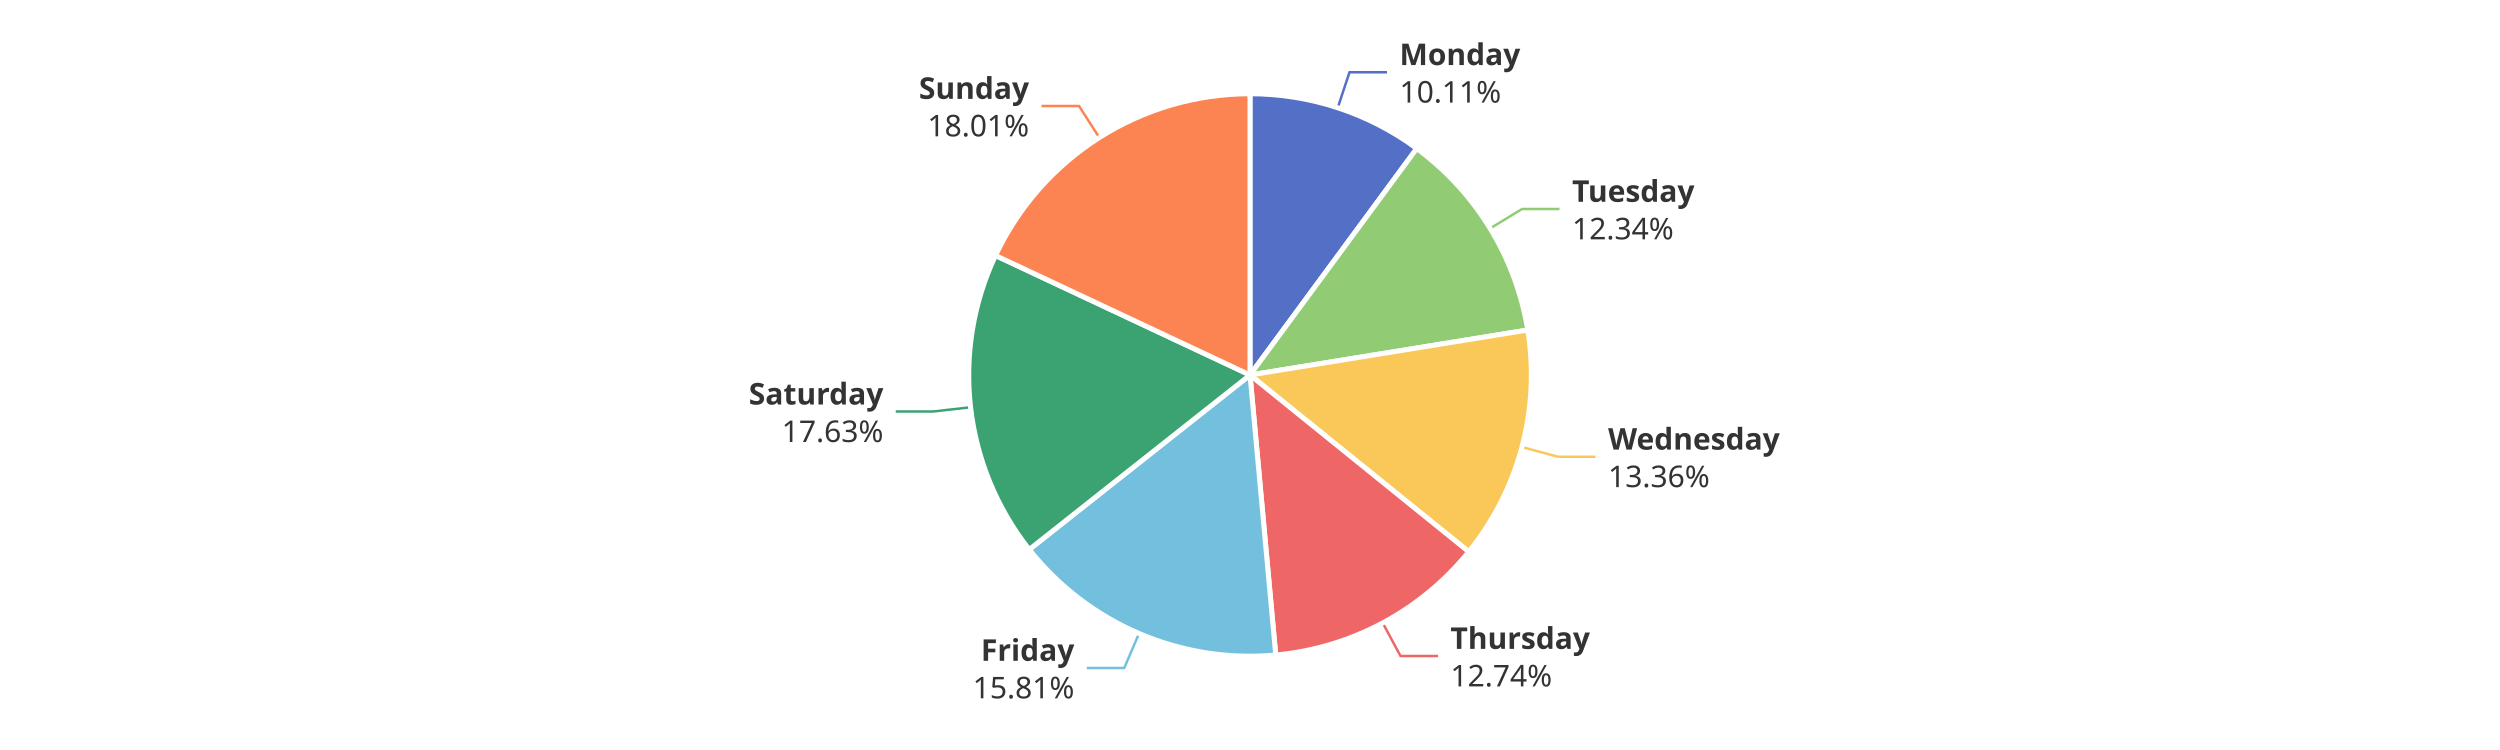
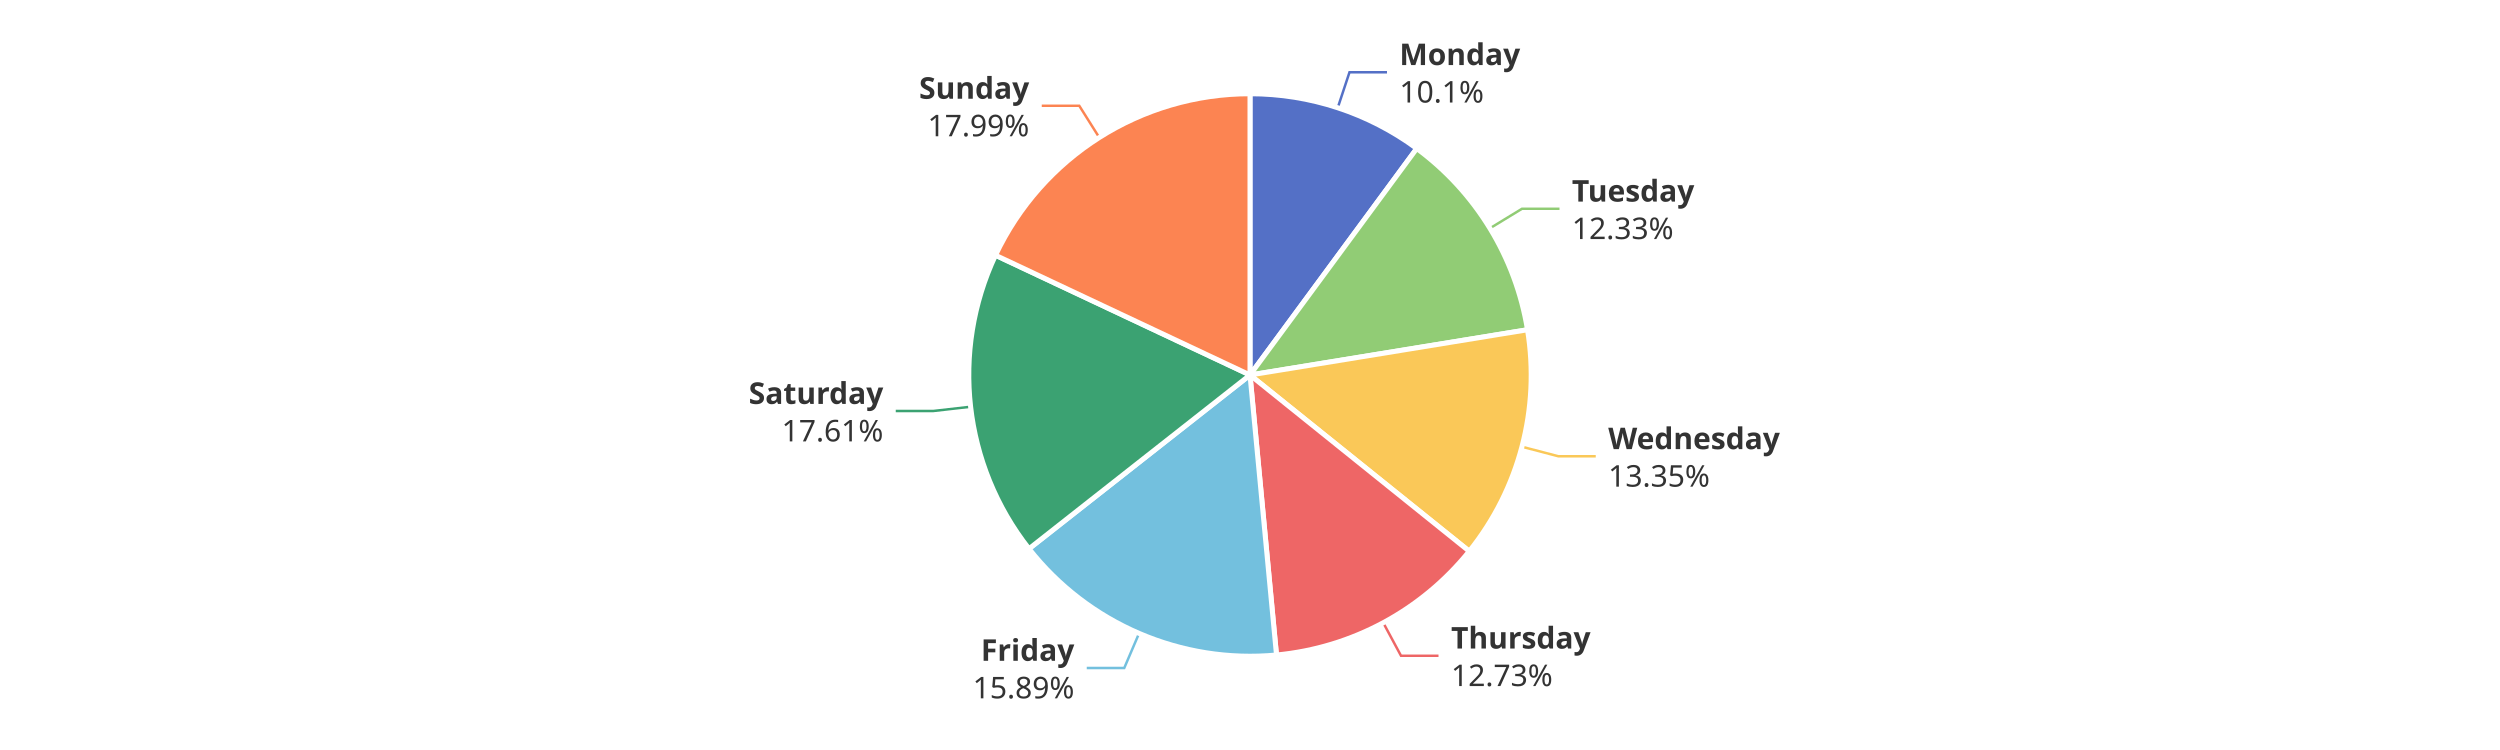
<svg xmlns="http://www.w3.org/2000/svg" width="1000" height="300" version="1.1" baseProfile="full" viewBox="0 0 1000 300">
  <rect width="1000" height="300" x="0" y="0" id="0" fill="#ffffff" />
  <polyline points="535.1 43.1 539.8 28.9 554.8 28.9" fill="none" stroke="#5470c6" />
-   <polyline points="596 91.4 608.8 83.6 623.8 83.6" fill="none" stroke="#91cc75" />
-   <polyline points="608.7 178.8 623.2 182.7 638.2 182.7" fill="none" stroke="#fac858" />
-   <polyline points="553.1 249.2 560.2 262.4 575.2 262.4" fill="none" stroke="#ee6666" />
+   <polyline points="596 91.3 608.8 83.5 623.8 83.5" fill="none" stroke="#91cc75" />
+   <polyline points="608.8 178.7 623.3 182.5 638.3 182.5" fill="none" stroke="#fac858" />
+   <polyline points="553.3 249.1 560.4 262.3 575.4 262.3" fill="none" stroke="#ee6666" />
  <polyline points="455.6 253.4 449.7 267.2 434.7 267.2" fill="none" stroke="#73c0de" />
-   <polyline points="388.2 162.9 373.3 164.6 358.3 164.6" fill="none" stroke="#3ba272" />
-   <polyline points="439.7 55 431.6 42.4 416.6 42.4" fill="none" stroke="#fc8452" />
+   <polyline points="388.2 162.7 373.3 164.4 358.3 164.4" fill="none" stroke="#3ba272" />
+   <polyline points="439.7 55 431.7 42.3 416.7 42.3" fill="none" stroke="#fc8452" />
  <path d="M500 37.5A112.5 112.5 0 0 1 566.7 59.4L500 150Z" fill="#5470c6" stroke="#fff" stroke-width="2" stroke-linejoin="round" />
-   <path d="M566.7 59.4A112.5 112.5 0 0 1 611.1 132L500 150Z" fill="#91cc75" stroke="#fff" stroke-width="2" stroke-linejoin="round" />
-   <path d="M611.1 132A112.5 112.5 0 0 1 587.5 220.7L500 150Z" fill="#fac858" stroke="#fff" stroke-width="2" stroke-linejoin="round" />
-   <path d="M587.5 220.7A112.5 112.5 0 0 1 510.3 262L500 150Z" fill="#ee6666" stroke="#fff" stroke-width="2" stroke-linejoin="round" />
-   <path d="M510.3 262A112.5 112.5 0 0 1 411.7 219.8L500 150Z" fill="#73c0de" stroke="#fff" stroke-width="2" stroke-linejoin="round" />
-   <path d="M411.7 219.8A112.5 112.5 0 0 1 398.2 102.2L500 150Z" fill="#3ba272" stroke="#fff" stroke-width="2" stroke-linejoin="round" />
-   <path d="M398.2 102.2A112.5 112.5 0 0 1 500 37.5L500 150Z" fill="#fc8452" stroke="#fff" stroke-width="2" stroke-linejoin="round" />
-   <path d="M0 -15l42.8 0l0 30l-42.8 0Z" transform="translate(559.8146 28.8759)" fill="none" />
-   <text dominant-baseline="central" text-anchor="start" style="font-size:12px;font-family:sans-serif;font-weight:bold;" y="-7.5" transform="translate(559.8146 28.8759)" fill="#333" stroke="rgb(255,255,255)" stroke-width="2" paint-order="stroke" stroke-miterlimit="2">Monday</text>
-   <text dominant-baseline="central" text-anchor="start" style="font-size:12px;font-family:sans-serif;" y="7.5" transform="translate(559.8146 28.8759)" fill="#333" stroke="rgb(255,255,255)" stroke-width="2" paint-order="stroke" stroke-miterlimit="2">10.11%</text>
-   <path d="M0 -15l46.2 0l0 30l-46.2 0Z" transform="translate(628.8302 83.5753)" fill="none" />
-   <text dominant-baseline="central" text-anchor="start" style="font-size:12px;font-family:sans-serif;font-weight:bold;" y="-7.5" transform="translate(628.8302 83.5753)" fill="#333" stroke="rgb(255,255,255)" stroke-width="2" paint-order="stroke" stroke-miterlimit="2">Tuesday</text>
-   <text dominant-baseline="central" text-anchor="start" style="font-size:12px;font-family:sans-serif;" y="7.5" transform="translate(628.8302 83.5753)" fill="#333" stroke="rgb(255,255,255)" stroke-width="2" paint-order="stroke" stroke-miterlimit="2">12.34%</text>
-   <path d="M0 -15l63.6 0l0 30l-63.6 0Z" transform="translate(643.2372 182.6931)" fill="none" />
-   <text dominant-baseline="central" text-anchor="start" style="font-size:12px;font-family:sans-serif;font-weight:bold;" y="-7.5" transform="translate(643.2372 182.6931)" fill="#333" stroke="rgb(255,255,255)" stroke-width="2" paint-order="stroke" stroke-miterlimit="2">Wednesday</text>
-   <text dominant-baseline="central" text-anchor="start" style="font-size:12px;font-family:sans-serif;" y="7.5" transform="translate(643.2372 182.6931)" fill="#333" stroke="rgb(255,255,255)" stroke-width="2" paint-order="stroke" stroke-miterlimit="2">13.36%</text>
-   <path d="M0 -15l50.2 0l0 30l-50.2 0Z" transform="translate(580.1859 262.4007)" fill="none" />
-   <text dominant-baseline="central" text-anchor="start" style="font-size:12px;font-family:sans-serif;font-weight:bold;" y="-7.5" transform="translate(580.1859 262.4007)" fill="#333" stroke="rgb(255,255,255)" stroke-width="2" paint-order="stroke" stroke-miterlimit="2">Thursday</text>
-   <text dominant-baseline="central" text-anchor="start" style="font-size:12px;font-family:sans-serif;" y="7.5" transform="translate(580.1859 262.4007)" fill="#333" stroke="rgb(255,255,255)" stroke-width="2" paint-order="stroke" stroke-miterlimit="2">12.74%</text>
+   <path d="M566.7 59.4A112.5 112.5 0 0 1 611 131.9L500 150Z" fill="#91cc75" stroke="#fff" stroke-width="2" stroke-linejoin="round" />
+   <path d="M611 131.9A112.5 112.5 0 0 1 587.7 220.5L500 150Z" fill="#fac858" stroke="#fff" stroke-width="2" stroke-linejoin="round" />
+   <path d="M587.7 220.5A112.5 112.5 0 0 1 510.6 262L500 150Z" fill="#ee6666" stroke="#fff" stroke-width="2" stroke-linejoin="round" />
+   <path d="M510.6 262A112.5 112.5 0 0 1 411.6 219.5L500 150Z" fill="#73c0de" stroke="#fff" stroke-width="2" stroke-linejoin="round" />
+   <path d="M411.6 219.5A112.5 112.5 0 0 1 398.2 102.1L500 150Z" fill="#3ba272" stroke="#fff" stroke-width="2" stroke-linejoin="round" />
+   <path d="M398.2 102.1A112.5 112.5 0 0 1 500 37.5L500 150Z" fill="#fc8452" stroke="#fff" stroke-width="2" stroke-linejoin="round" />
+   <path d="M0 -15l42.8 0l0 30l-42.8 0Z" transform="translate(559.7766 28.8634)" fill="none" />
+   <text dominant-baseline="central" text-anchor="start" style="font-size:12px;font-family:sans-serif;font-weight:bold;" y="-7.5" transform="translate(559.7766 28.8634)" fill="#333" stroke="rgb(255,255,255)" stroke-width="2" paint-order="stroke" stroke-miterlimit="2">Monday</text>
+   <text dominant-baseline="central" text-anchor="start" style="font-size:12px;font-family:sans-serif;" y="7.5" transform="translate(559.7766 28.8634)" fill="#333" stroke="rgb(255,255,255)" stroke-width="2" paint-order="stroke" stroke-miterlimit="2">10.1%</text>
+   <path d="M0 -15l46.2 0l0 30l-46.2 0Z" transform="translate(628.7676 83.4728)" fill="none" />
+   <text dominant-baseline="central" text-anchor="start" style="font-size:12px;font-family:sans-serif;font-weight:bold;" y="-7.5" transform="translate(628.7676 83.4728)" fill="#333" stroke="rgb(255,255,255)" stroke-width="2" paint-order="stroke" stroke-miterlimit="2">Tuesday</text>
+   <text dominant-baseline="central" text-anchor="start" style="font-size:12px;font-family:sans-serif;" y="7.5" transform="translate(628.7676 83.4728)" fill="#333" stroke="rgb(255,255,255)" stroke-width="2" paint-order="stroke" stroke-miterlimit="2">12.33%</text>
+   <path d="M0 -15l63.6 0l0 30l-63.6 0Z" transform="translate(643.2884 182.4995)" fill="none" />
+   <text dominant-baseline="central" text-anchor="start" style="font-size:12px;font-family:sans-serif;font-weight:bold;" y="-7.5" transform="translate(643.2884 182.4995)" fill="#333" stroke="rgb(255,255,255)" stroke-width="2" paint-order="stroke" stroke-miterlimit="2">Wednesday</text>
+   <text dominant-baseline="central" text-anchor="start" style="font-size:12px;font-family:sans-serif;" y="7.5" transform="translate(643.2884 182.4995)" fill="#333" stroke="rgb(255,255,255)" stroke-width="2" paint-order="stroke" stroke-miterlimit="2">13.35%</text>
+   <path d="M0 -15l50.2 0l0 30l-50.2 0Z" transform="translate(580.4329 262.2681)" fill="none" />
+   <text dominant-baseline="central" text-anchor="start" style="font-size:12px;font-family:sans-serif;font-weight:bold;" y="-7.5" transform="translate(580.4329 262.2681)" fill="#333" stroke="rgb(255,255,255)" stroke-width="2" paint-order="stroke" stroke-miterlimit="2">Thursday</text>
+   <text dominant-baseline="central" text-anchor="start" style="font-size:12px;font-family:sans-serif;" y="7.5" transform="translate(580.4329 262.2681)" fill="#333" stroke="rgb(255,255,255)" stroke-width="2" paint-order="stroke" stroke-miterlimit="2">12.73%</text>
  <path d="M-40.9 -15l40.9 0l0 30l-40.9 0Z" transform="translate(429.7363 267.1743)" fill="none" />
  <text dominant-baseline="central" text-anchor="end" style="font-size:12px;font-family:sans-serif;font-weight:bold;" y="-7.5" transform="translate(429.7363 267.1743)" fill="#333" stroke="rgb(255,255,255)" stroke-width="2" paint-order="stroke" stroke-miterlimit="2">Friday</text>
-   <text dominant-baseline="central" text-anchor="end" style="font-size:12px;font-family:sans-serif;" y="7.5" transform="translate(429.7363 267.1743)" fill="#333" stroke="rgb(255,255,255)" stroke-width="2" paint-order="stroke" stroke-miterlimit="2">15.81%</text>
-   <path d="M-48.2 -15l48.2 0l0 30l-48.2 0Z" transform="translate(353.344 164.6464)" fill="none" />
-   <text dominant-baseline="central" text-anchor="end" style="font-size:12px;font-family:sans-serif;font-weight:bold;" y="-7.5" transform="translate(353.344 164.6464)" fill="#333" stroke="rgb(255,255,255)" stroke-width="2" paint-order="stroke" stroke-miterlimit="2">Saturday</text>
-   <text dominant-baseline="central" text-anchor="end" style="font-size:12px;font-family:sans-serif;" y="7.5" transform="translate(353.344 164.6464)" fill="#333" stroke="rgb(255,255,255)" stroke-width="2" paint-order="stroke" stroke-miterlimit="2">17.63%</text>
-   <path d="M-40.9 -15l40.9 0l0 30l-40.9 0Z" transform="translate(411.6205 42.3873)" fill="none" />
-   <text dominant-baseline="central" text-anchor="end" style="font-size:12px;font-family:sans-serif;font-weight:bold;" y="-7.5" transform="translate(411.6205 42.3873)" fill="#333" stroke="rgb(255,255,255)" stroke-width="2" paint-order="stroke" stroke-miterlimit="2">Sunday</text>
-   <text dominant-baseline="central" text-anchor="end" style="font-size:12px;font-family:sans-serif;" y="7.5" transform="translate(411.6205 42.3873)" fill="#333" stroke="rgb(255,255,255)" stroke-width="2" paint-order="stroke" stroke-miterlimit="2">18.01%</text>
+   <text dominant-baseline="central" text-anchor="end" style="font-size:12px;font-family:sans-serif;" y="7.5" transform="translate(429.7363 267.1743)" fill="#333" stroke="rgb(255,255,255)" stroke-width="2" paint-order="stroke" stroke-miterlimit="2">15.89%</text>
+   <path d="M-48.2 -15l48.2 0l0 30l-48.2 0Z" transform="translate(353.3167 164.4077)" fill="none" />
+   <text dominant-baseline="central" text-anchor="end" style="font-size:12px;font-family:sans-serif;font-weight:bold;" y="-7.5" transform="translate(353.3167 164.4077)" fill="#333" stroke="rgb(255,255,255)" stroke-width="2" paint-order="stroke" stroke-miterlimit="2">Saturday</text>
+   <text dominant-baseline="central" text-anchor="end" style="font-size:12px;font-family:sans-serif;" y="7.5" transform="translate(353.3167 164.4077)" fill="#333" stroke="rgb(255,255,255)" stroke-width="2" paint-order="stroke" stroke-miterlimit="2">17.61%</text>
+   <path d="M-40.9 -15l40.9 0l0 30l-40.9 0Z" transform="translate(411.6882 42.3443)" fill="none" />
+   <text dominant-baseline="central" text-anchor="end" style="font-size:12px;font-family:sans-serif;font-weight:bold;" y="-7.5" transform="translate(411.6882 42.3443)" fill="#333" stroke="rgb(255,255,255)" stroke-width="2" paint-order="stroke" stroke-miterlimit="2">Sunday</text>
+   <text dominant-baseline="central" text-anchor="end" style="font-size:12px;font-family:sans-serif;" y="7.5" transform="translate(411.6882 42.3443)" fill="#333" stroke="rgb(255,255,255)" stroke-width="2" paint-order="stroke" stroke-miterlimit="2">17.99%</text>
</svg>
